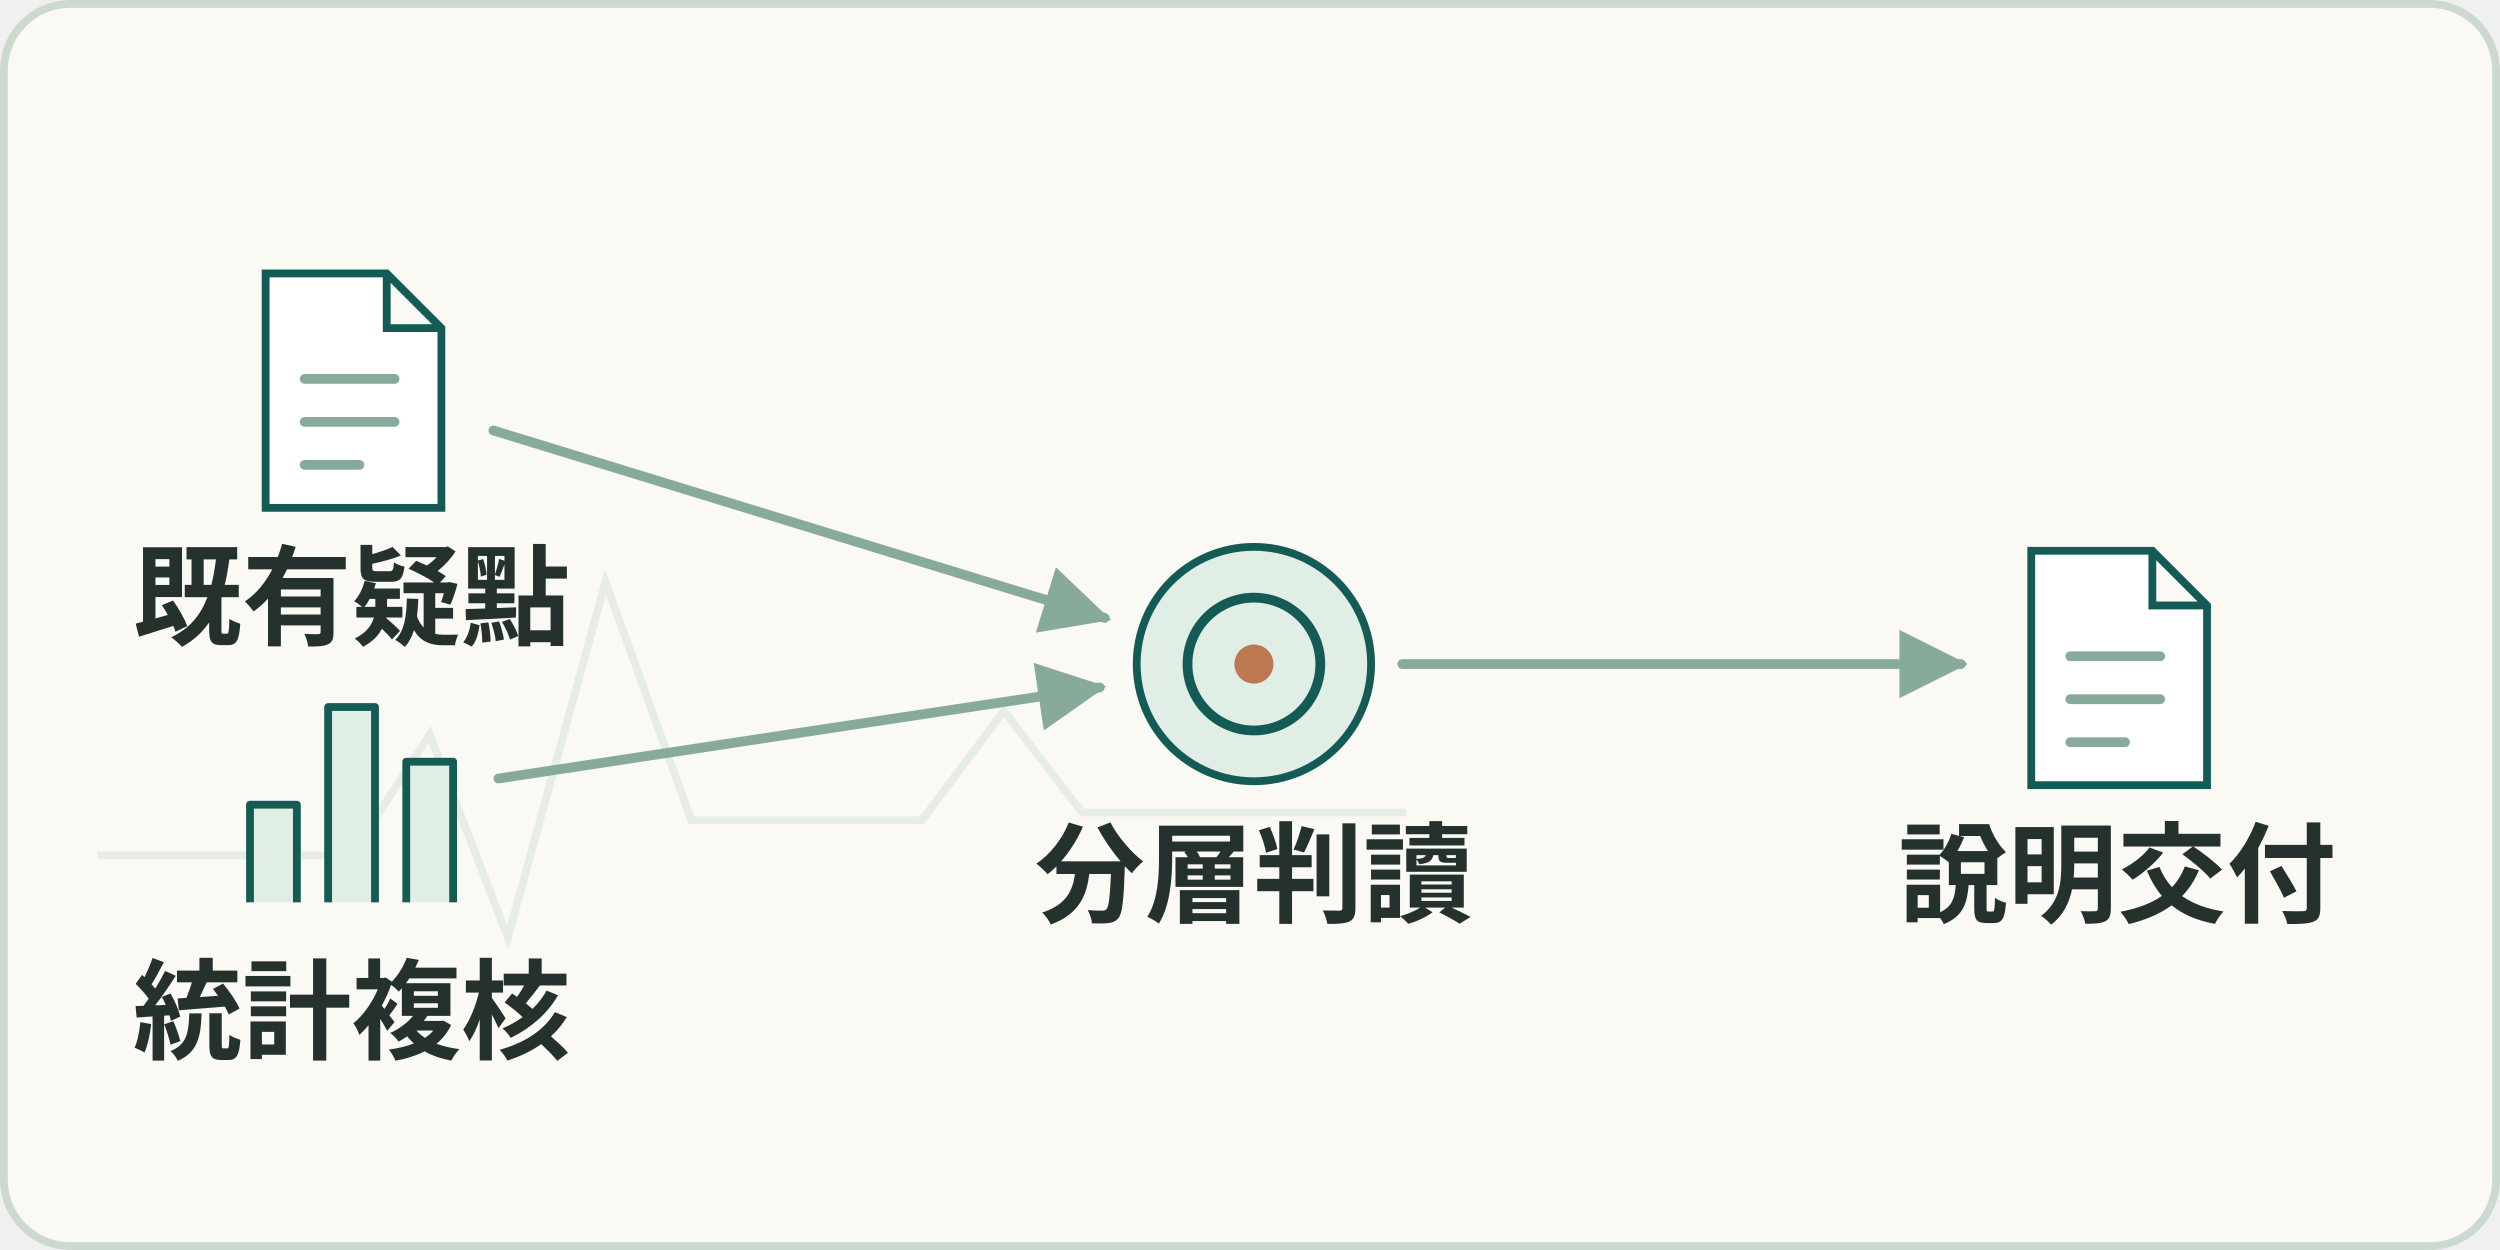
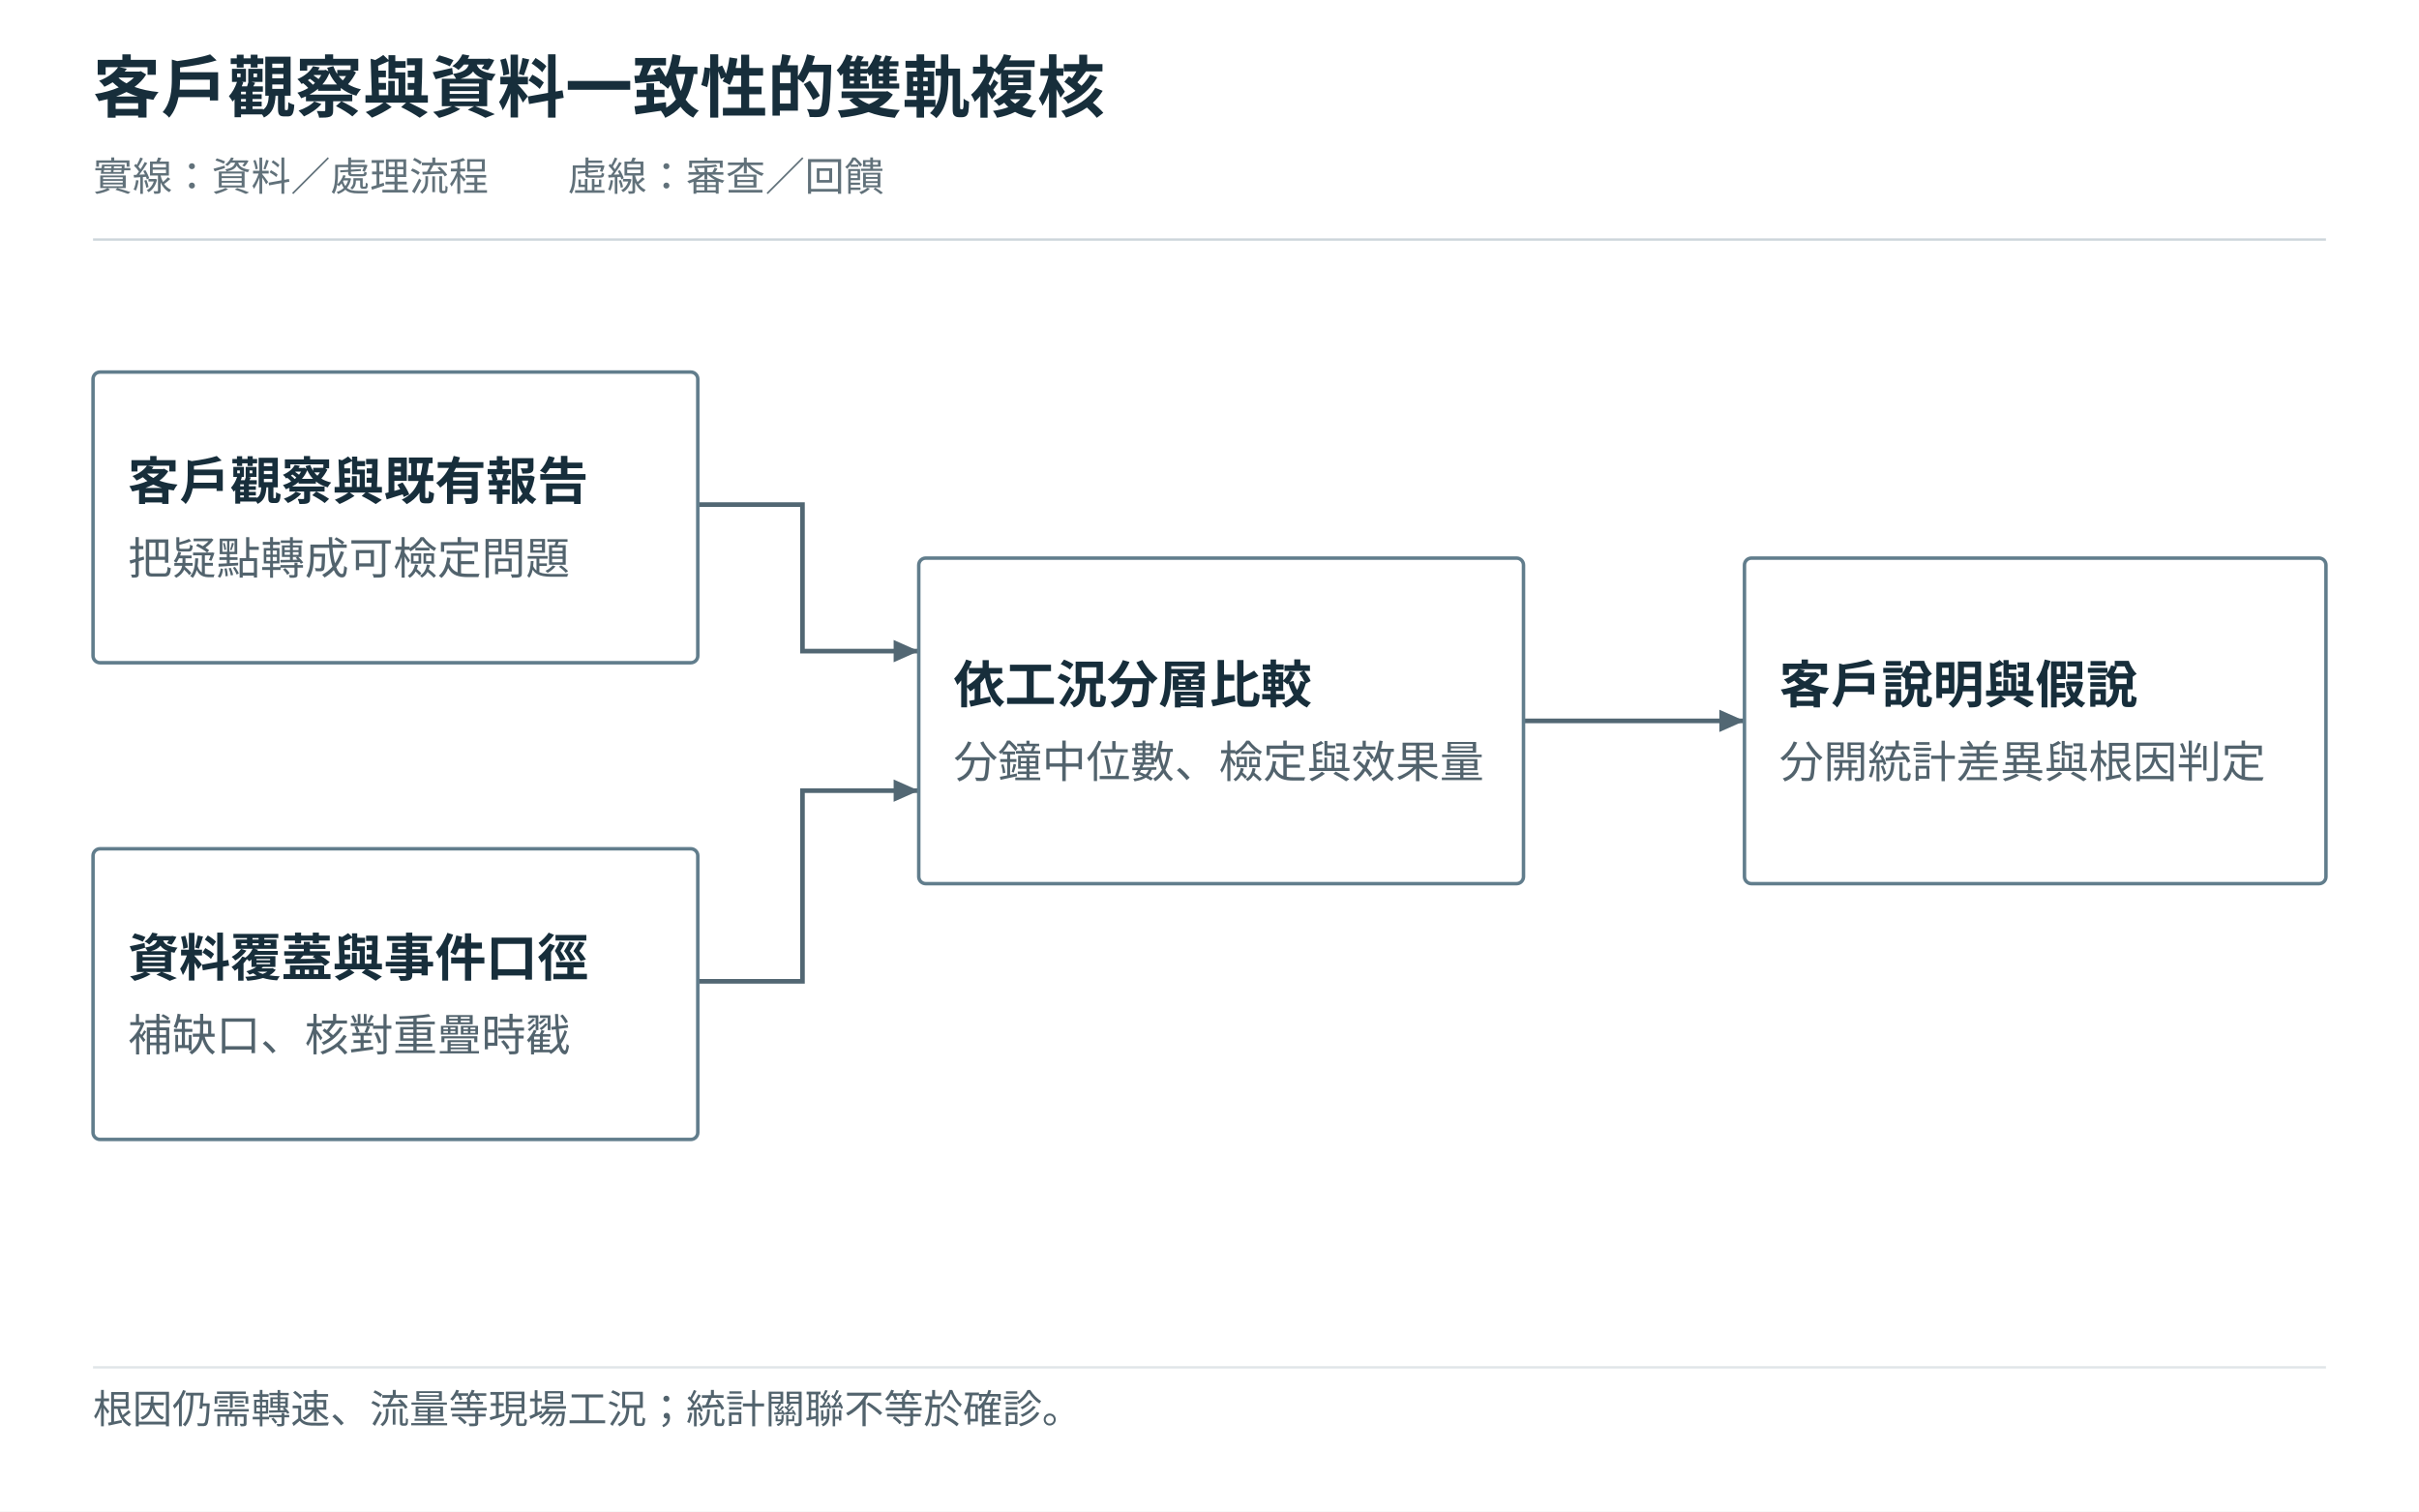
- <svg xmlns="http://www.w3.org/2000/svg" viewBox="0 0 640 320" role="img" aria-labelledby="title desc">
+ <svg xmlns="http://www.w3.org/2000/svg" viewBox="0 0 1040 650" role="img" aria-labelledby="title desc" lang="zh-Hant">
  <defs>
-     <marker id="arrow-current-analysis" viewBox="0 0 10 10" refX="9" refY="5" markerWidth="7" markerHeight="7" orient="auto-start-reverse">
-       <path d="M0 0L10 5 0 10Z" fill="#88aa9a" />
+     <marker id="current-analysis-zh" viewBox="0 0 10 10" refX="9" refY="5" markerWidth="6" markerHeight="6" orient="auto">
+       <path d="M0 1L9 5L0 9Z" fill="#526773" />
    </marker>
  </defs>
-   <rect width="640" height="320" rx="18" fill="#faf9f4" />
-   <rect x="1" y="1" width="638" height="318" rx="17" fill="none" stroke="#cbd9cf" stroke-width="2" />
-   <g opacity=".65">
-     <path d="M25 219h65l20-31 20 52 25-91 22 61h59l21-28 20 26h83" fill="none" stroke="#dce6dc" stroke-width="2" />
-   </g>
-   <path d="M126.3 110.2 Q204.5 134.2 282.8 158.2" fill="none" stroke="#88aa9a" stroke-width="2.5" stroke-linecap="round" marker-end="url(#arrow-current-analysis)" />
-   <path d="M127.6 199.3 Q204.5 187.6 281.5 176.0" fill="none" stroke="#88aa9a" stroke-width="2.5" stroke-linecap="round" marker-end="url(#arrow-current-analysis)" />
-   <path d="M359.0 170.0 Q430.5 170.0 502.0 170.0" fill="none" stroke="#88aa9a" stroke-width="2.5" stroke-linecap="round" marker-end="url(#arrow-current-analysis)" />
-   <g transform="translate(90 99)">
-     <path d="M-22-29h31l14 14v46h-45zM9-29v14h14" fill="#fff" stroke="#155b55" stroke-width="2" />
-     <path d="M-12-2h23M-12 9h23M-12 20h14" stroke="#88aa9a" stroke-width="2.5" stroke-linecap="round" />
-     <text x="0" y="64" text-anchor="middle" fill="#24312d" font-family="Noto Sans TC,Microsoft JhengHei,Arial,sans-serif" font-weight="700" font-size="28">既有疑點</text>
-   </g>
-   <g transform="translate(90 205)">
-     <path d="M-26 26v-25h12v25M-6 26v-50H6v50M14 26v-36h12v36" fill="#e1eee5" stroke="#155b55" stroke-width="2" stroke-linejoin="round" />
-     <text x="0" y="64" text-anchor="middle" fill="#24312d" font-family="Noto Sans TC,Microsoft JhengHei,Arial,sans-serif" font-weight="700" font-size="28">統計複核</text>
-   </g>
-   <g transform="translate(321 170)">
-     <circle r="30" fill="#e1eee5" stroke="#155b55" stroke-width="2" />
-     <circle r="17" fill="none" stroke="#155b55" stroke-width="2.5" />
-     <circle r="5" fill="#bd7851" />
-     <text x="0" y="64" text-anchor="middle" fill="#24312d" font-family="Noto Sans TC,Microsoft JhengHei,Arial,sans-serif" font-weight="700" font-size="28">分層判讀</text>
-   </g>
-   <g transform="translate(542 170)">
-     <path d="M-22-29h31l14 14v46h-45zM9-29v14h14" fill="#fff" stroke="#155b55" stroke-width="2" />
-     <path d="M-12-2h23M-12 9h23M-12 20h14" stroke="#88aa9a" stroke-width="2.5" stroke-linecap="round" />
-     <text x="0" y="64" text-anchor="middle" fill="#24312d" font-family="Noto Sans TC,Microsoft JhengHei,Arial,sans-serif" font-weight="700" font-size="28">說明交付</text>
+   <rect width="1040" height="650" fill="#fff" />
+   <g font-family="Arial,Microsoft JhengHei,sans-serif">
+     <text x="40" y="48" fill="#172e3b" font-size="29" font-weight="600">
+       <tspan x="40" dy="0">客戶觀察與資料一致性的雙軌複核</tspan>
+     </text>
+     <text x="40" y="82" fill="#61717a" font-size="17">
+       <tspan x="40" dy="0">實線：資料／處理流程　　虛線：審查／回饋</tspan>
+     </text>
+     <path d="M40 103H1000" stroke="#ccd5da" />
+     <path d="M300 217H345V280H395" fill="none" stroke="#526773" stroke-width="2" marker-end="url(#current-analysis-zh)" />
+     <path d="M300 422H345V340H395" fill="none" stroke="#526773" stroke-width="2" marker-end="url(#current-analysis-zh)" />
+     <path d="M655 310H750" fill="none" stroke="#526773" stroke-width="2" marker-end="url(#current-analysis-zh)" />
+     <rect x="40" y="160" width="260" height="125" rx="3" fill="#fff" stroke="#617d8c" stroke-width="1.5" />
+     <text x="55" y="214.76" fill="#172e3b" font-size="22" font-weight="600">
+       <tspan x="55" dy="0">客戶觀察與既有報告</tspan>
+     </text>
+     <text x="55" y="246.92" fill="#52636d" font-size="19">
+       <tspan x="55" dy="0">把疑點轉成可檢定問題</tspan>
+     </text>
+     <rect x="40" y="365" width="260" height="125" rx="3" fill="#fff" stroke="#617d8c" stroke-width="1.5" />
+     <text x="55" y="419.76" fill="#172e3b" font-size="22" font-weight="600">
+       <tspan x="55" dy="0">資料覆蓋與事件口徑</tspan>
+     </text>
+     <text x="55" y="451.92" fill="#52636d" font-size="19">
+       <tspan x="55" dy="0">補缺口、核對重疊時戳</tspan>
+     </text>
+     <rect x="395" y="240" width="260" height="140" rx="3" fill="#fff" stroke="#617d8c" stroke-width="1.5" />
+     <text x="410" y="302.26" fill="#172e3b" font-size="22" font-weight="600">
+       <tspan x="410" dy="0">依工況分層比較</tspan>
+     </text>
+     <text x="410" y="334.42" fill="#52636d" font-size="19">
+       <tspan x="410" dy="0">分鐘中位數、檢定與效果量</tspan>
+     </text>
+     <rect x="750" y="240" width="250" height="140" rx="3" fill="#fff" stroke="#617d8c" stroke-width="1.5" />
+     <text x="765" y="302.26" fill="#172e3b" font-size="22" font-weight="600">
+       <tspan x="765" dy="0">客戶說明與假說</tspan>
+     </text>
+     <text x="765" y="334.42" fill="#52636d" font-size="19">
+       <tspan x="765" dy="0">分開統計差異與根因判定</tspan>
+     </text>
+     <path d="M40 588H1000" stroke="#e0e5e8" />
+     <text x="40" y="612" fill="#52636d" font-size="17">
+       <tspan x="40" dy="0">根因仍需轉速、流量等現場工況；統計關聯不等於確診。</tspan>
+     </text>
  </g>
</svg>
